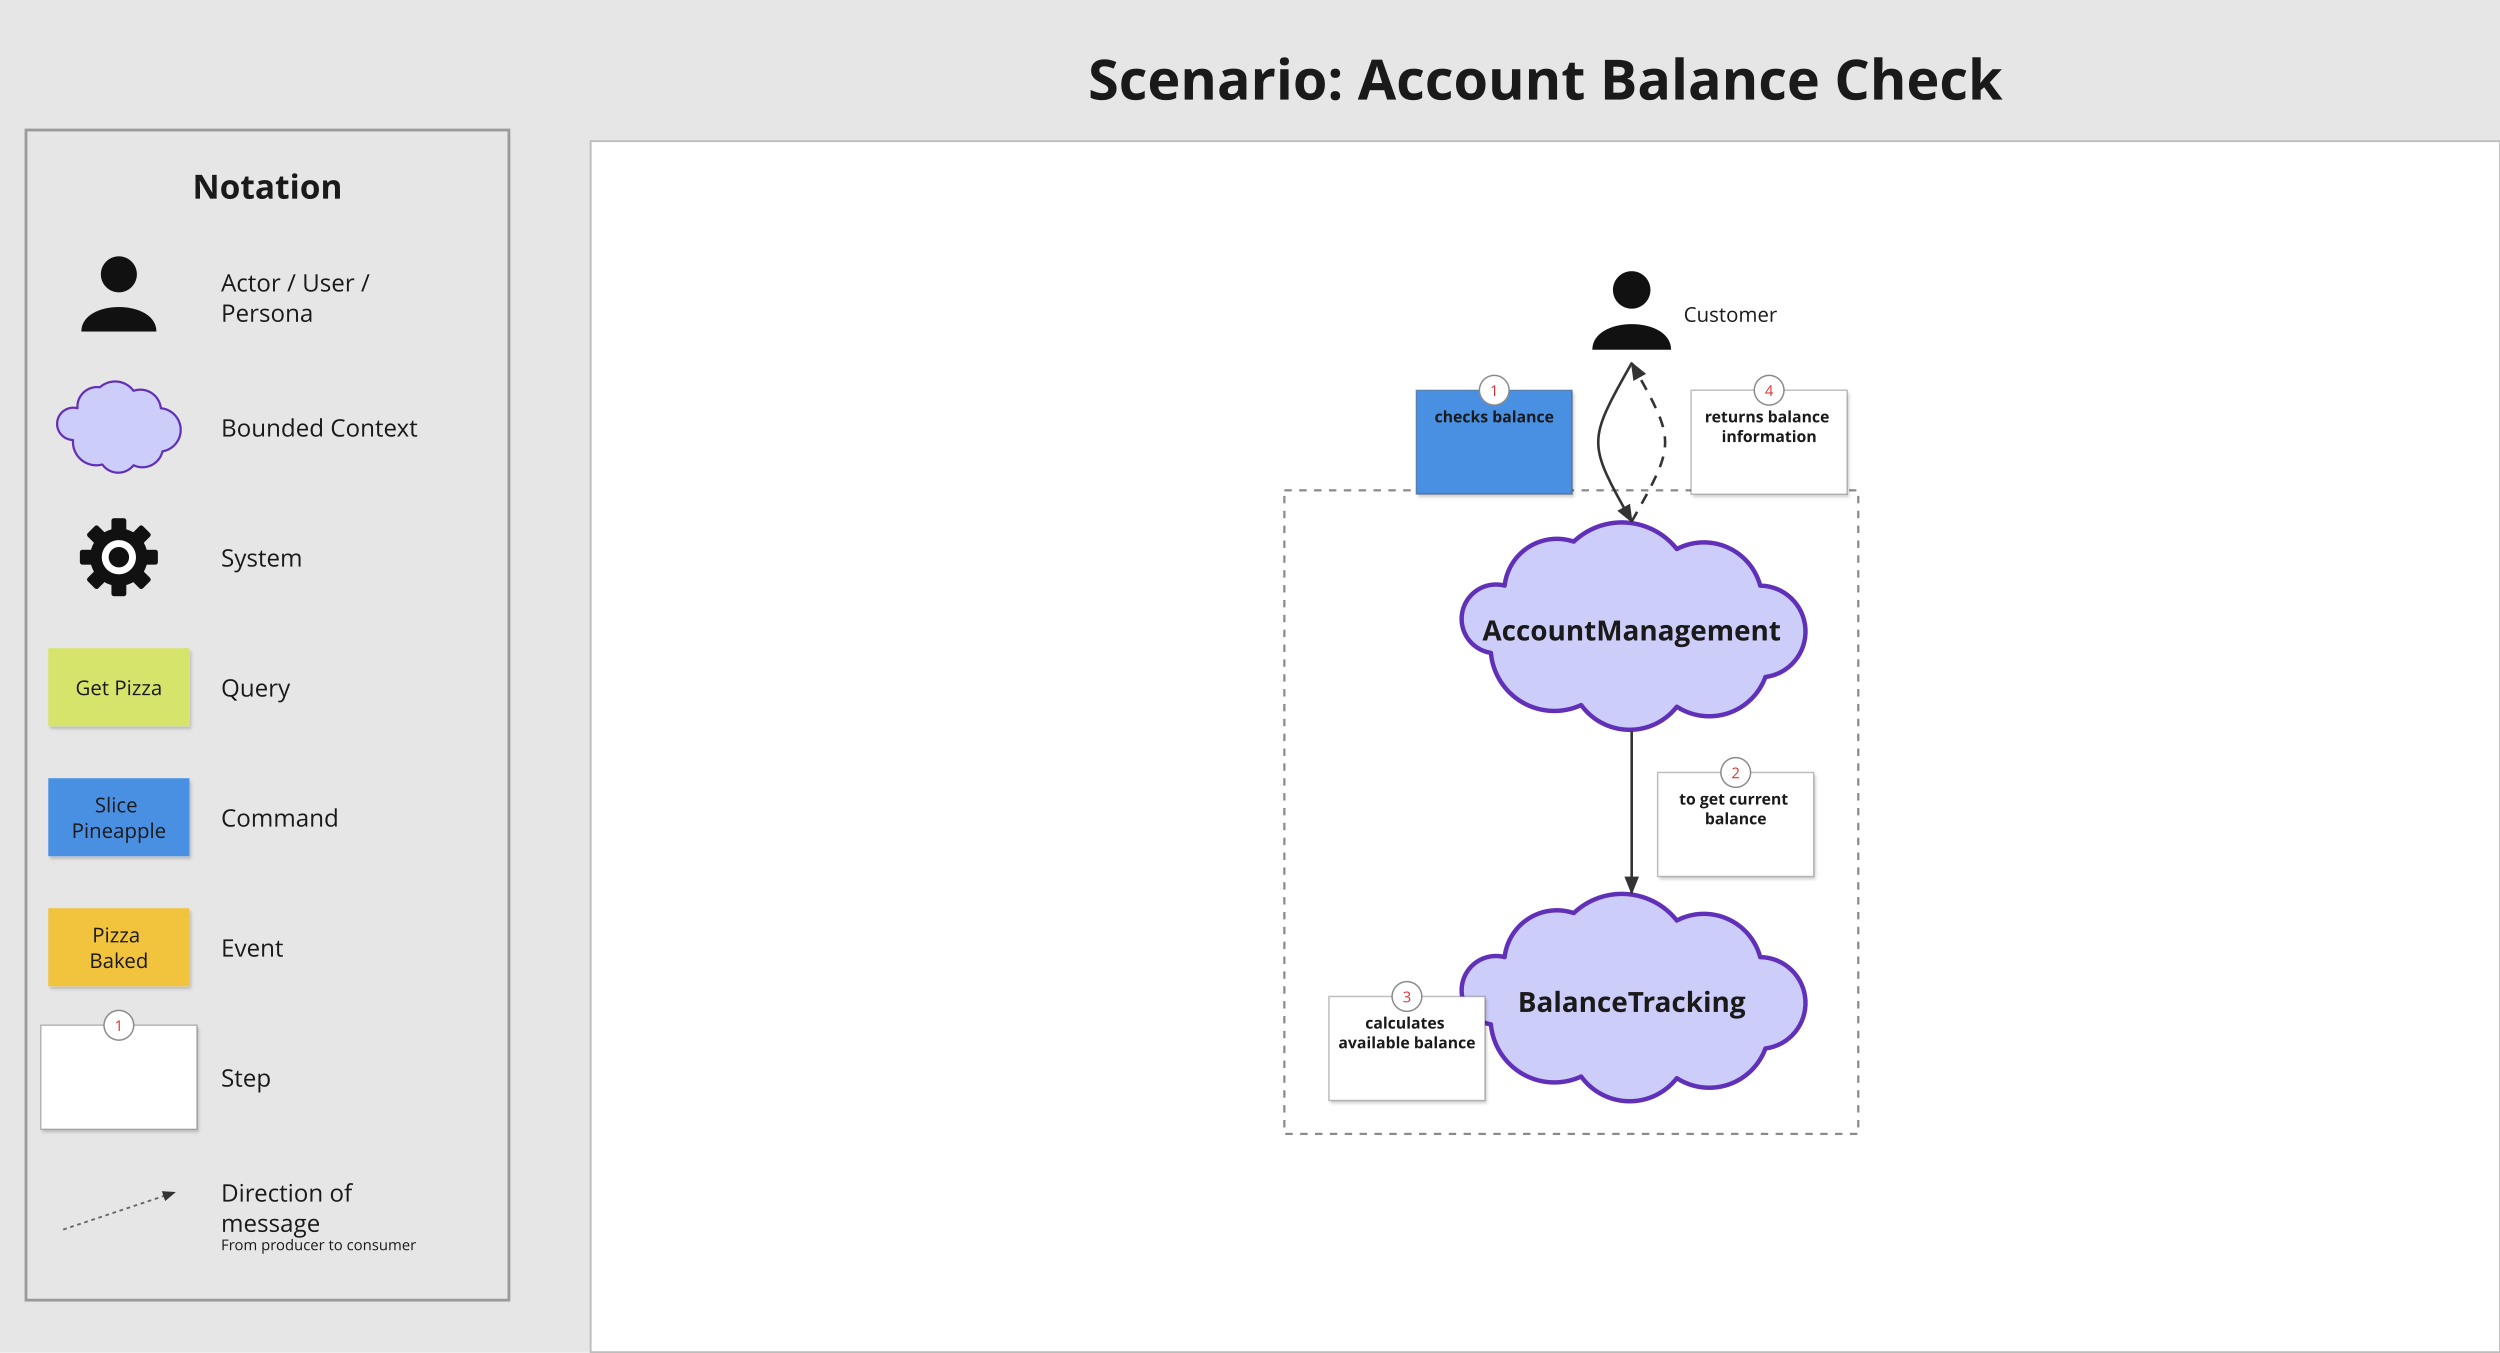
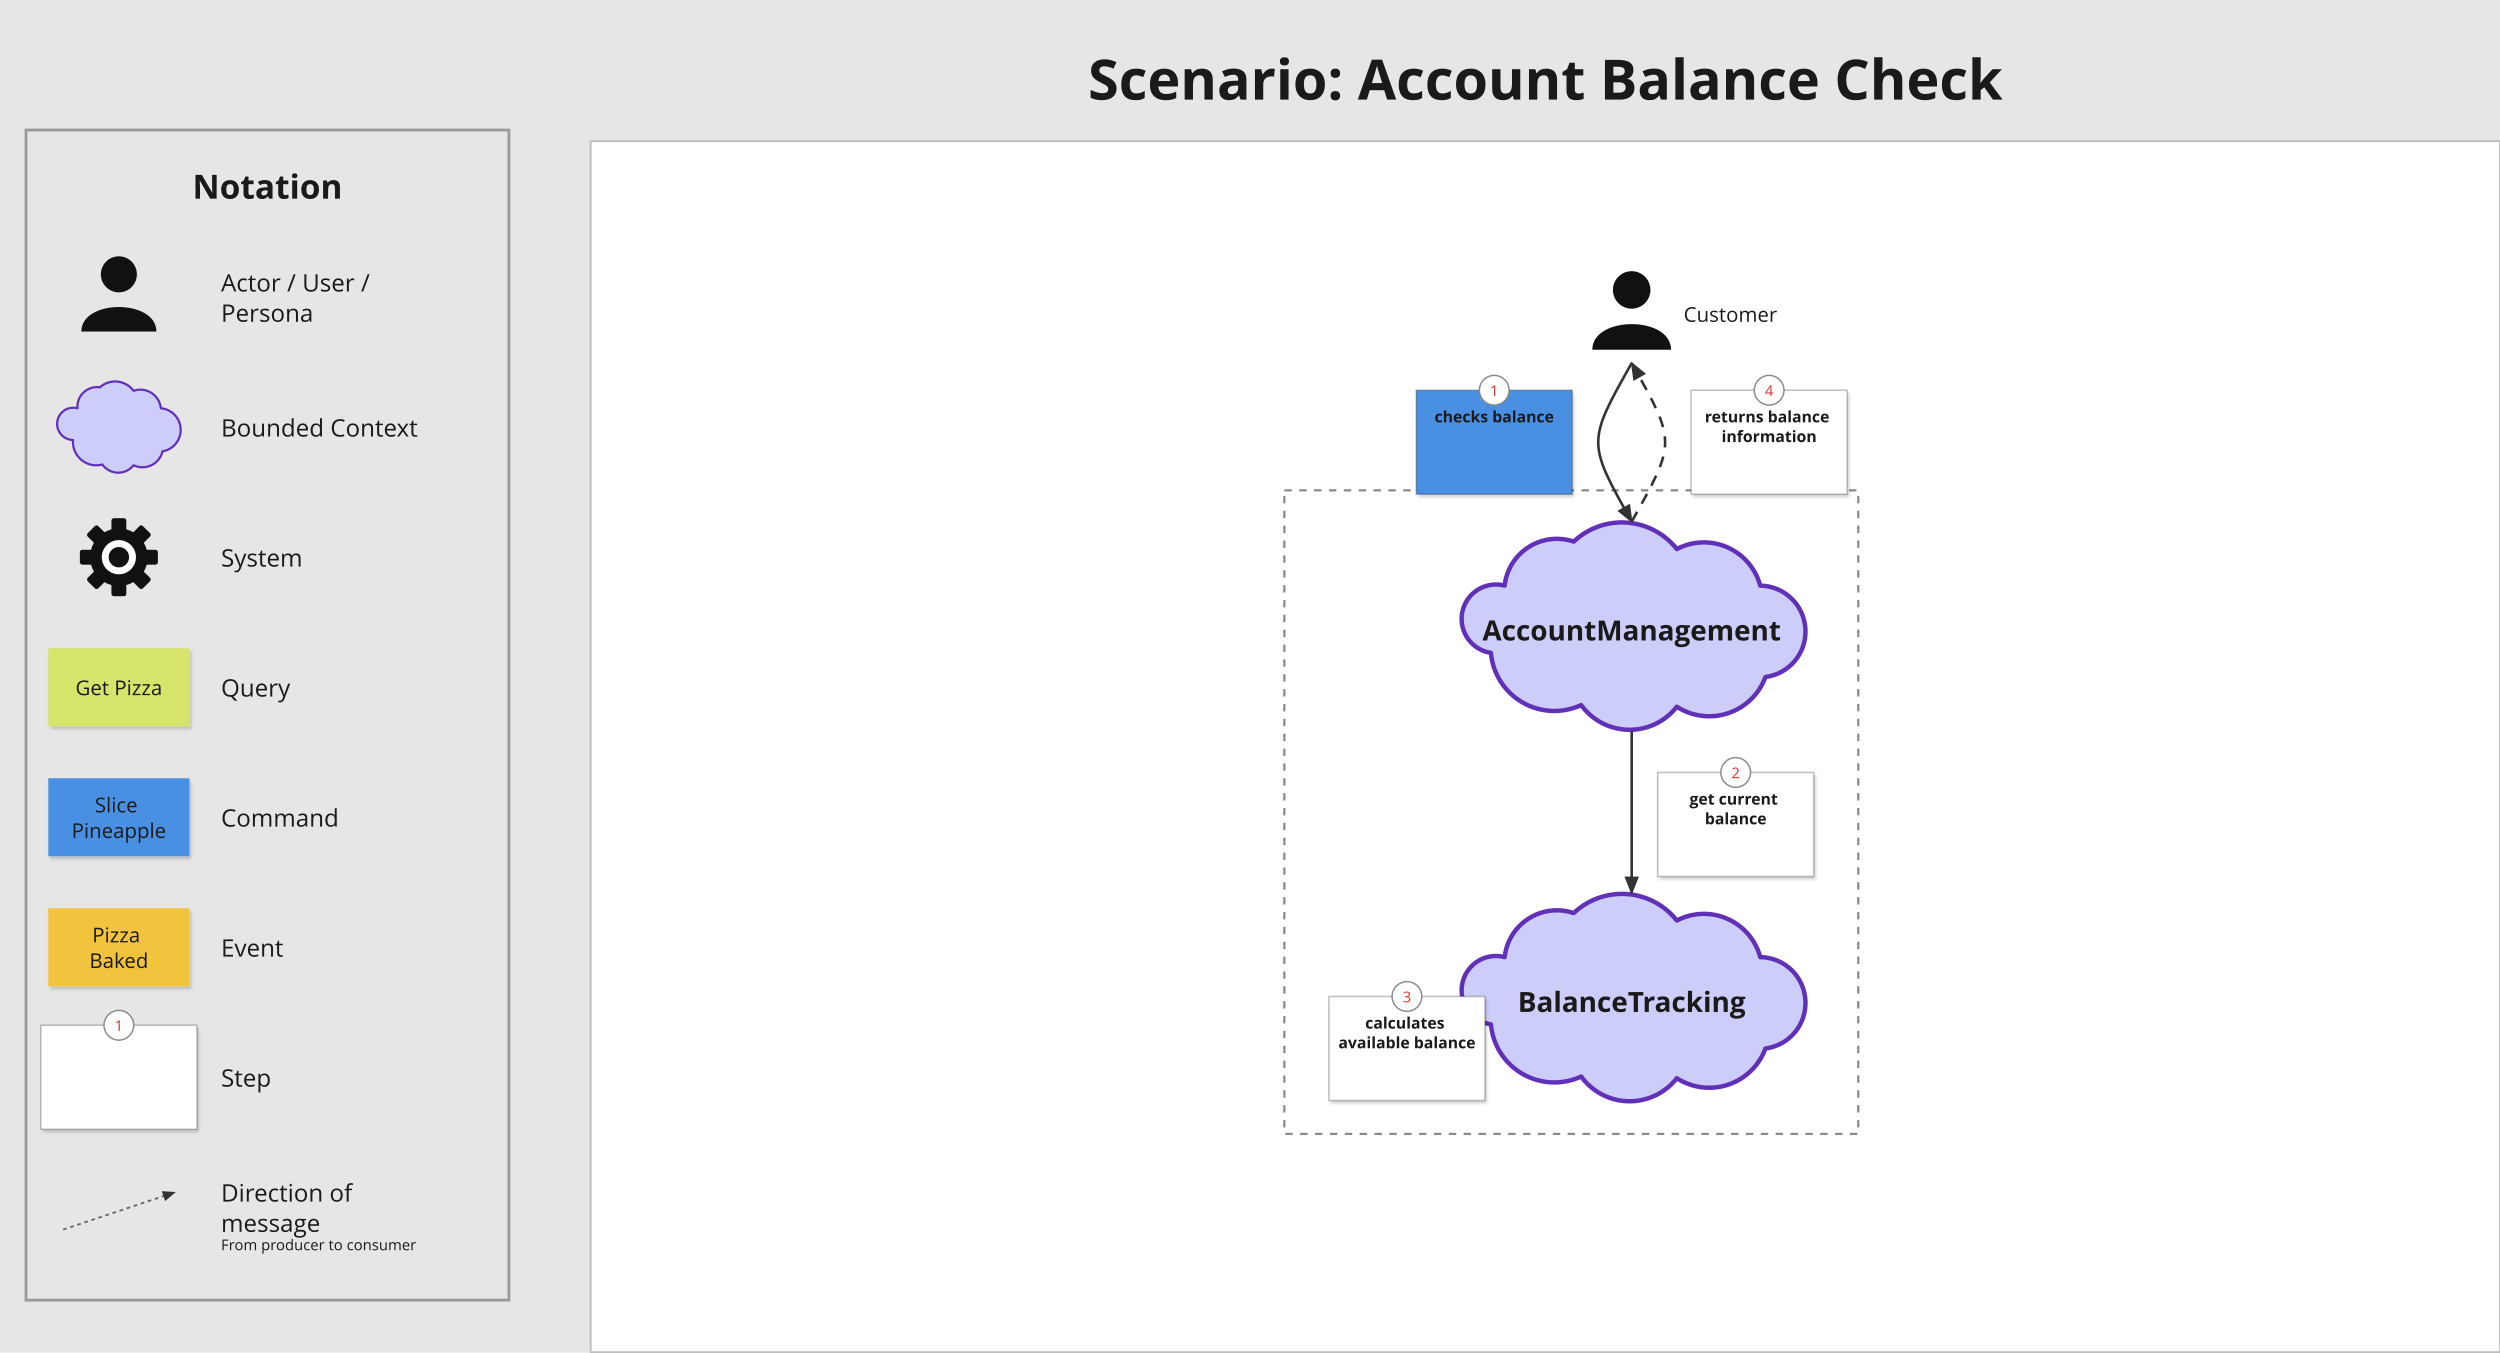
<svg xmlns="http://www.w3.org/2000/svg" width="1346" height="728" viewBox="0 0 1346 728" font-family="'Open Sans', Arial, Helvetica, sans-serif">
  <defs>
    <filter id="shadow" x="-20%" y="-20%" width="150%" height="160%">
      <feDropShadow dx="1" dy="1.5" stdDeviation="1" flood-opacity="0.18" />
    </filter>
    <marker id="arrow" viewBox="0 0 10 10" refX="9" refY="5" markerWidth="7" markerHeight="7" orient="auto-start-reverse">
      <path d="M0,1L10,5L0,9Z" fill="#333" />
    </marker>
    <marker id="arrow-grey" viewBox="0 0 10 10" refX="9" refY="5" markerWidth="7" markerHeight="7" orient="auto-start-reverse">
      <path d="M0,1L10,5L0,9Z" fill="#9a9a9a" />
    </marker>
  </defs>
  <rect width="1346" height="728" fill="#e6e6e6" />
  <text x="832" y="42" font-size="30" font-weight="700" text-anchor="middle" dominant-baseline="central" fill="#1a1a1a">
    <tspan x="832" dy="0">Scenario: Account Balance Check</tspan>
  </text>
  <rect x="318" y="76" width="1028" height="652" fill="#fff" stroke="#bdbdbd" />
  <g transform="translate(14,70)">
    <rect width="260" height="630" fill="#e6e6e6" stroke="#9a9a9a" stroke-width="1.5" />
    <text x="130" y="30" font-size="18" font-weight="700" text-anchor="middle" dominant-baseline="central" fill="#1a1a1a">
      <tspan x="130" dy="0">Notation</tspan>
    </text>
    <g transform="translate(50,90)">
      <circle cy="-12.3" r="9.7" fill="#111" />
      <path fill="#111" d="M-20.2,18.5C-20.2,0.9 20.2,0.9 20.2,18.5Z" />
    </g>
    <text x="105" y="81.9" font-size="13" font-weight="400" text-anchor="start" dominant-baseline="central" fill="#1a1a1a">
      <tspan x="105" dy="0">Actor / User /</tspan>
      <tspan x="105" dy="16.3">Persona</tspan>
    </text>
    <g transform="translate(50,160)">
      <path d="M-22.3,-10.2A10.6,10.6 0 0,1 -10.2,-21.5A12.3,12.3 0 0,1 7.9,-19.6A11.1,11.1 0 0,1 22.6,-10.2A11.7,11.7 0 0,1 23.5,13A11.1,11.1 0 0,1 7.9,20.5A10.5,10.5 0 0,1 -8.9,20.1A12.6,12.6 0 0,1 -24.7,6.9A8.7,8.7 0 1,1 -22.3,-10.2Z" fill="#cdcdfa" stroke="#6130b8" stroke-width="1.2" stroke-linejoin="round" />
    </g>
    <text x="105" y="160" font-size="13" font-weight="400" text-anchor="start" dominant-baseline="central" fill="#1a1a1a">
      <tspan x="105" dy="0">Bounded Context</tspan>
    </text>
    <g transform="translate(50,230)">
      <circle r="15.5" fill="#111" />
      <rect x="-4" y="-21" width="8" height="8.4" rx="1.3" fill="#111" transform="rotate(0)" />
      <rect x="-4" y="-21" width="8" height="8.4" rx="1.3" fill="#111" transform="rotate(45)" />
      <rect x="-4" y="-21" width="8" height="8.4" rx="1.3" fill="#111" transform="rotate(90)" />
      <rect x="-4" y="-21" width="8" height="8.4" rx="1.3" fill="#111" transform="rotate(135)" />
      <rect x="-4" y="-21" width="8" height="8.4" rx="1.3" fill="#111" transform="rotate(180)" />
      <rect x="-4" y="-21" width="8" height="8.4" rx="1.3" fill="#111" transform="rotate(225)" />
      <rect x="-4" y="-21" width="8" height="8.4" rx="1.3" fill="#111" transform="rotate(270)" />
      <rect x="-4" y="-21" width="8" height="8.4" rx="1.3" fill="#111" transform="rotate(315)" />
      <circle r="9.2" fill="#fff" />
      <circle r="5.5" fill="#111" />
    </g>
    <text x="105" y="230" font-size="13" font-weight="400" text-anchor="start" dominant-baseline="central" fill="#1a1a1a">
      <tspan x="105" dy="0">System</tspan>
    </text>
    <g transform="translate(50,300)">
      <rect x="-38" y="-21" width="76" height="42" fill="#d6e46c" filter="url(#shadow)" />
      <text x="0" y="0" font-size="11" font-weight="400" text-anchor="middle" dominant-baseline="central" fill="#1a1a1a">
        <tspan x="0" dy="0">Get Pizza</tspan>
      </text>
    </g>
    <text x="105" y="300" font-size="13" font-weight="400" text-anchor="start" dominant-baseline="central" fill="#1a1a1a">
      <tspan x="105" dy="0">Query</tspan>
    </text>
    <g transform="translate(50,370)">
      <rect x="-38" y="-21" width="76" height="42" fill="#4a90e2" filter="url(#shadow)" />
      <text x="0" y="-6.9" font-size="11" font-weight="400" text-anchor="middle" dominant-baseline="central" fill="#1a1a1a">
        <tspan x="0" dy="0">Slice</tspan>
        <tspan x="0" dy="13.8">Pineapple</tspan>
      </text>
    </g>
    <text x="105" y="370" font-size="13" font-weight="400" text-anchor="start" dominant-baseline="central" fill="#1a1a1a">
      <tspan x="105" dy="0">Command</tspan>
    </text>
    <g transform="translate(50,440)">
      <rect x="-38" y="-21" width="76" height="42" fill="#f2c33c" filter="url(#shadow)" />
      <text x="0" y="-6.9" font-size="11" font-weight="400" text-anchor="middle" dominant-baseline="central" fill="#1a1a1a">
        <tspan x="0" dy="0">Pizza</tspan>
        <tspan x="0" dy="13.8">Baked</tspan>
      </text>
    </g>
    <text x="105" y="440" font-size="13" font-weight="400" text-anchor="start" dominant-baseline="central" fill="#1a1a1a">
      <tspan x="105" dy="0">Event</tspan>
    </text>
    <g transform="translate(50,510)">
      <rect x="-42" y="-28" width="84" height="56" fill="#ffffff" stroke="rgba(0,0,0,.25)" stroke-width="0.8" filter="url(#shadow)" />
      <circle cy="-28" r="8" fill="#fff" stroke="#8a8a8a" stroke-width="0.8" />
      <text x="0" y="-28" font-size="8" font-weight="400" text-anchor="middle" dominant-baseline="central" fill="#d33">
        <tspan x="0" dy="0">1</tspan>
      </text>
    </g>
    <text x="105" y="510" font-size="13" font-weight="400" text-anchor="start" dominant-baseline="central" fill="#1a1a1a">
      <tspan x="105" dy="0">Step</tspan>
    </text>
    <g transform="translate(50,580)">
      <path d="M-30,12L30,-8" stroke="#666" stroke-dasharray="2 2" marker-end="url(#arrow)" />
    </g>
    <text x="105" y="571.9" font-size="13" font-weight="400" text-anchor="start" dominant-baseline="central" fill="#1a1a1a">
      <tspan x="105" dy="0">Direction of</tspan>
      <tspan x="105" dy="16.3">message</tspan>
    </text>
    <text x="105" y="600" font-size="8" font-weight="400" text-anchor="start" dominant-baseline="central" fill="#1a1a1a">
      <tspan x="105" dy="0">From producer to consumer</tspan>
    </text>
  </g>
  <g transform="translate(723.5,86)">
    <rect x="-32" y="178" width="309" height="346.5" fill="none" stroke="#8a8a8a" stroke-width="1.2" stroke-dasharray="4 4" />
    <g transform="translate(155,251)">
      <path d="M-68.4,-21.7A28.3,28.3 0 0,1 -31.2,-45.4A37.7,37.7 0 0,1 24.3,-41.4A31.4,31.4 0 0,1 69.2,-21.7A24.7,24.7 0 0,1 72,27.5A32.2,32.2 0 0,1 24.3,43.5A32.2,32.2 0 0,1 -27.2,42.6A34.3,34.3 0 0,1 -75.8,14.5A18.5,18.5 0 1,1 -68.4,-21.7Z" fill="#cdcdfa" stroke="#6130b8" stroke-width="2.4" stroke-linejoin="round" />
    </g>
    <text x="155" y="253" font-size="15" font-weight="700" text-anchor="middle" dominant-baseline="central" fill="#1a1a1a">
      <tspan x="155" dy="0">AccountManagement</tspan>
    </text>
    <g transform="translate(155,451)">
      <path d="M-68.4,-21.7A28.3,28.3 0 0,1 -31.2,-45.4A37.7,37.7 0 0,1 24.3,-41.4A31.4,31.4 0 0,1 69.2,-21.7A24.7,24.7 0 0,1 72,27.5A32.2,32.2 0 0,1 24.3,43.5A32.2,32.2 0 0,1 -27.2,42.6A34.3,34.3 0 0,1 -75.8,14.5A18.5,18.5 0 1,1 -68.4,-21.7Z" fill="#cdcdfa" stroke="#6130b8" stroke-width="2.4" stroke-linejoin="round" />
    </g>
    <text x="155" y="453" font-size="15" font-weight="700" text-anchor="middle" dominant-baseline="central" fill="#1a1a1a">
      <tspan x="155" dy="0">BalanceTracking</tspan>
    </text>
    <g transform="translate(155,83)">
      <circle cy="-12.9" r="10.1" fill="#111" />
      <path fill="#111" d="M-21.2,19.3C-21.2,0.9 21.2,0.9 21.2,19.3Z" />
    </g>
    <path d="M155,109.5C131,152.1 131,152.1 155,194.8" fill="none" stroke="#333" stroke-width="1.4" marker-end="url(#arrow)" />
    <path d="M155,307.8C155,351.3 155,351.3 155,394.8" fill="none" stroke="#333" stroke-width="1.4" marker-end="url(#arrow)" />
    <path d="M155,194.8C179,152.1 179,152.1 155,109.5" fill="none" stroke="#333" stroke-width="1.4" marker-end="url(#arrow)" stroke-dasharray="6 5" />
    <g transform="translate(81,152.1)">
      <rect x="-42" y="-28" width="84" height="56" fill="#4a90e2" stroke="rgba(0,0,0,.25)" stroke-width="0.8" filter="url(#shadow)" />
      <text x="0" y="-14" font-size="8.5" font-weight="700" text-anchor="middle" dominant-baseline="central" fill="#1a1a1a">
        <tspan x="0" dy="0">checks balance</tspan>
      </text>
      <circle cy="-28" r="8" fill="#fff" stroke="#8a8a8a" stroke-width="0.8" />
      <text x="0" y="-28" font-size="8" font-weight="400" text-anchor="middle" dominant-baseline="central" fill="#d33">
        <tspan x="0" dy="0">1</tspan>
      </text>
    </g>
    <g transform="translate(211,357.9)">
      <rect x="-42" y="-28" width="84" height="56" fill="#ffffff" stroke="rgba(0,0,0,.25)" stroke-width="0.8" filter="url(#shadow)" />
      <text x="0" y="-14" font-size="8.5" font-weight="700" text-anchor="middle" dominant-baseline="central" fill="#1a1a1a">
-         <tspan x="0" dy="0">to get current</tspan>
+         <tspan x="0" dy="0">get current</tspan>
        <tspan x="0" dy="10.6">balance</tspan>
      </text>
      <circle cy="-28" r="8" fill="#fff" stroke="#8a8a8a" stroke-width="0.8" />
      <text x="0" y="-28" font-size="8" font-weight="400" text-anchor="middle" dominant-baseline="central" fill="#d33">
        <tspan x="0" dy="0">2</tspan>
      </text>
    </g>
    <g transform="translate(34,478.5)">
      <rect x="-42" y="-28" width="84" height="56" fill="#ffffff" stroke="rgba(0,0,0,.25)" stroke-width="0.8" filter="url(#shadow)" />
      <text x="0" y="-14" font-size="8.5" font-weight="700" text-anchor="middle" dominant-baseline="central" fill="#1a1a1a">
        <tspan x="0" dy="0">calculates</tspan>
        <tspan x="0" dy="10.6">available balance</tspan>
      </text>
      <circle cy="-28" r="8" fill="#fff" stroke="#8a8a8a" stroke-width="0.8" />
      <text x="0" y="-28" font-size="8" font-weight="400" text-anchor="middle" dominant-baseline="central" fill="#d33">
        <tspan x="0" dy="0">3</tspan>
      </text>
    </g>
    <g transform="translate(229,152.1)">
      <rect x="-42" y="-28" width="84" height="56" fill="#ffffff" stroke="rgba(0,0,0,.25)" stroke-width="0.8" filter="url(#shadow)" />
      <text x="0" y="-14" font-size="8.5" font-weight="700" text-anchor="middle" dominant-baseline="central" fill="#1a1a1a">
        <tspan x="0" dy="0">returns balance</tspan>
        <tspan x="0" dy="10.6">information</tspan>
      </text>
      <circle cy="-28" r="8" fill="#fff" stroke="#8a8a8a" stroke-width="0.8" />
      <text x="0" y="-28" font-size="8" font-weight="400" text-anchor="middle" dominant-baseline="central" fill="#d33">
        <tspan x="0" dy="0">4</tspan>
      </text>
    </g>
    <text x="183" y="83" font-size="11" font-weight="400" text-anchor="start" dominant-baseline="central" fill="#1a1a1a">
      <tspan x="183" dy="0">Customer</tspan>
    </text>
  </g>
</svg>
